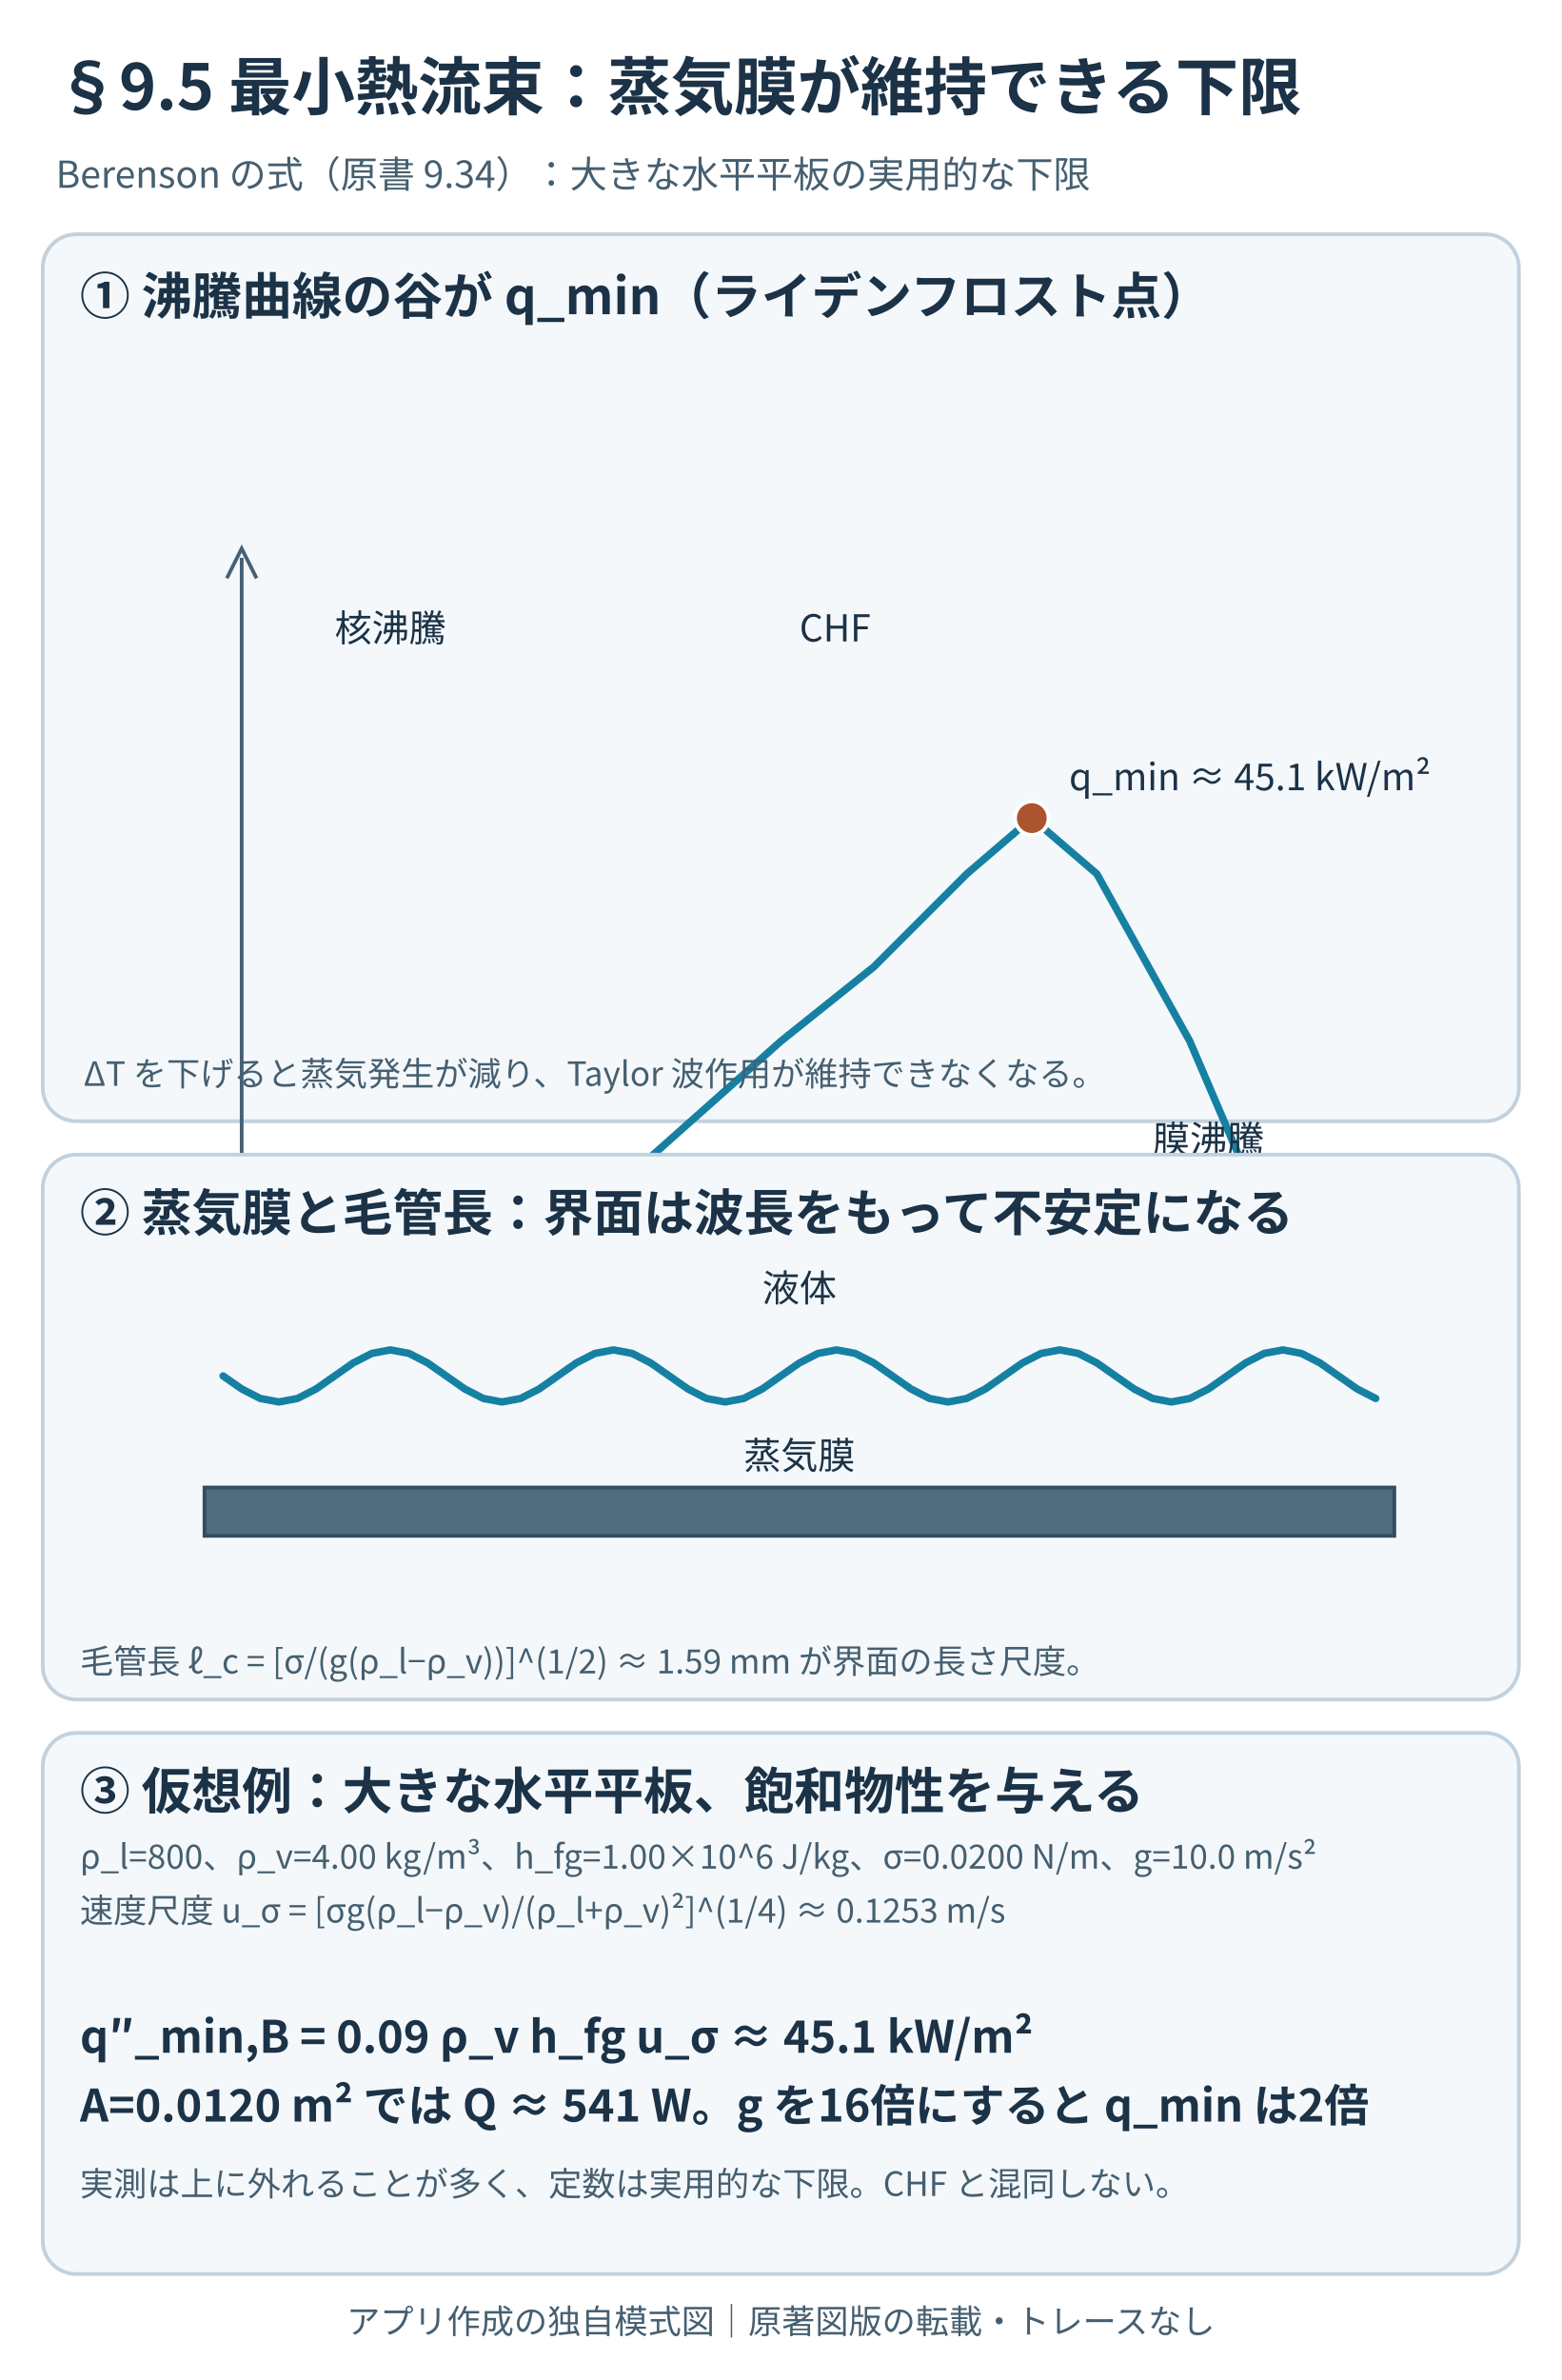
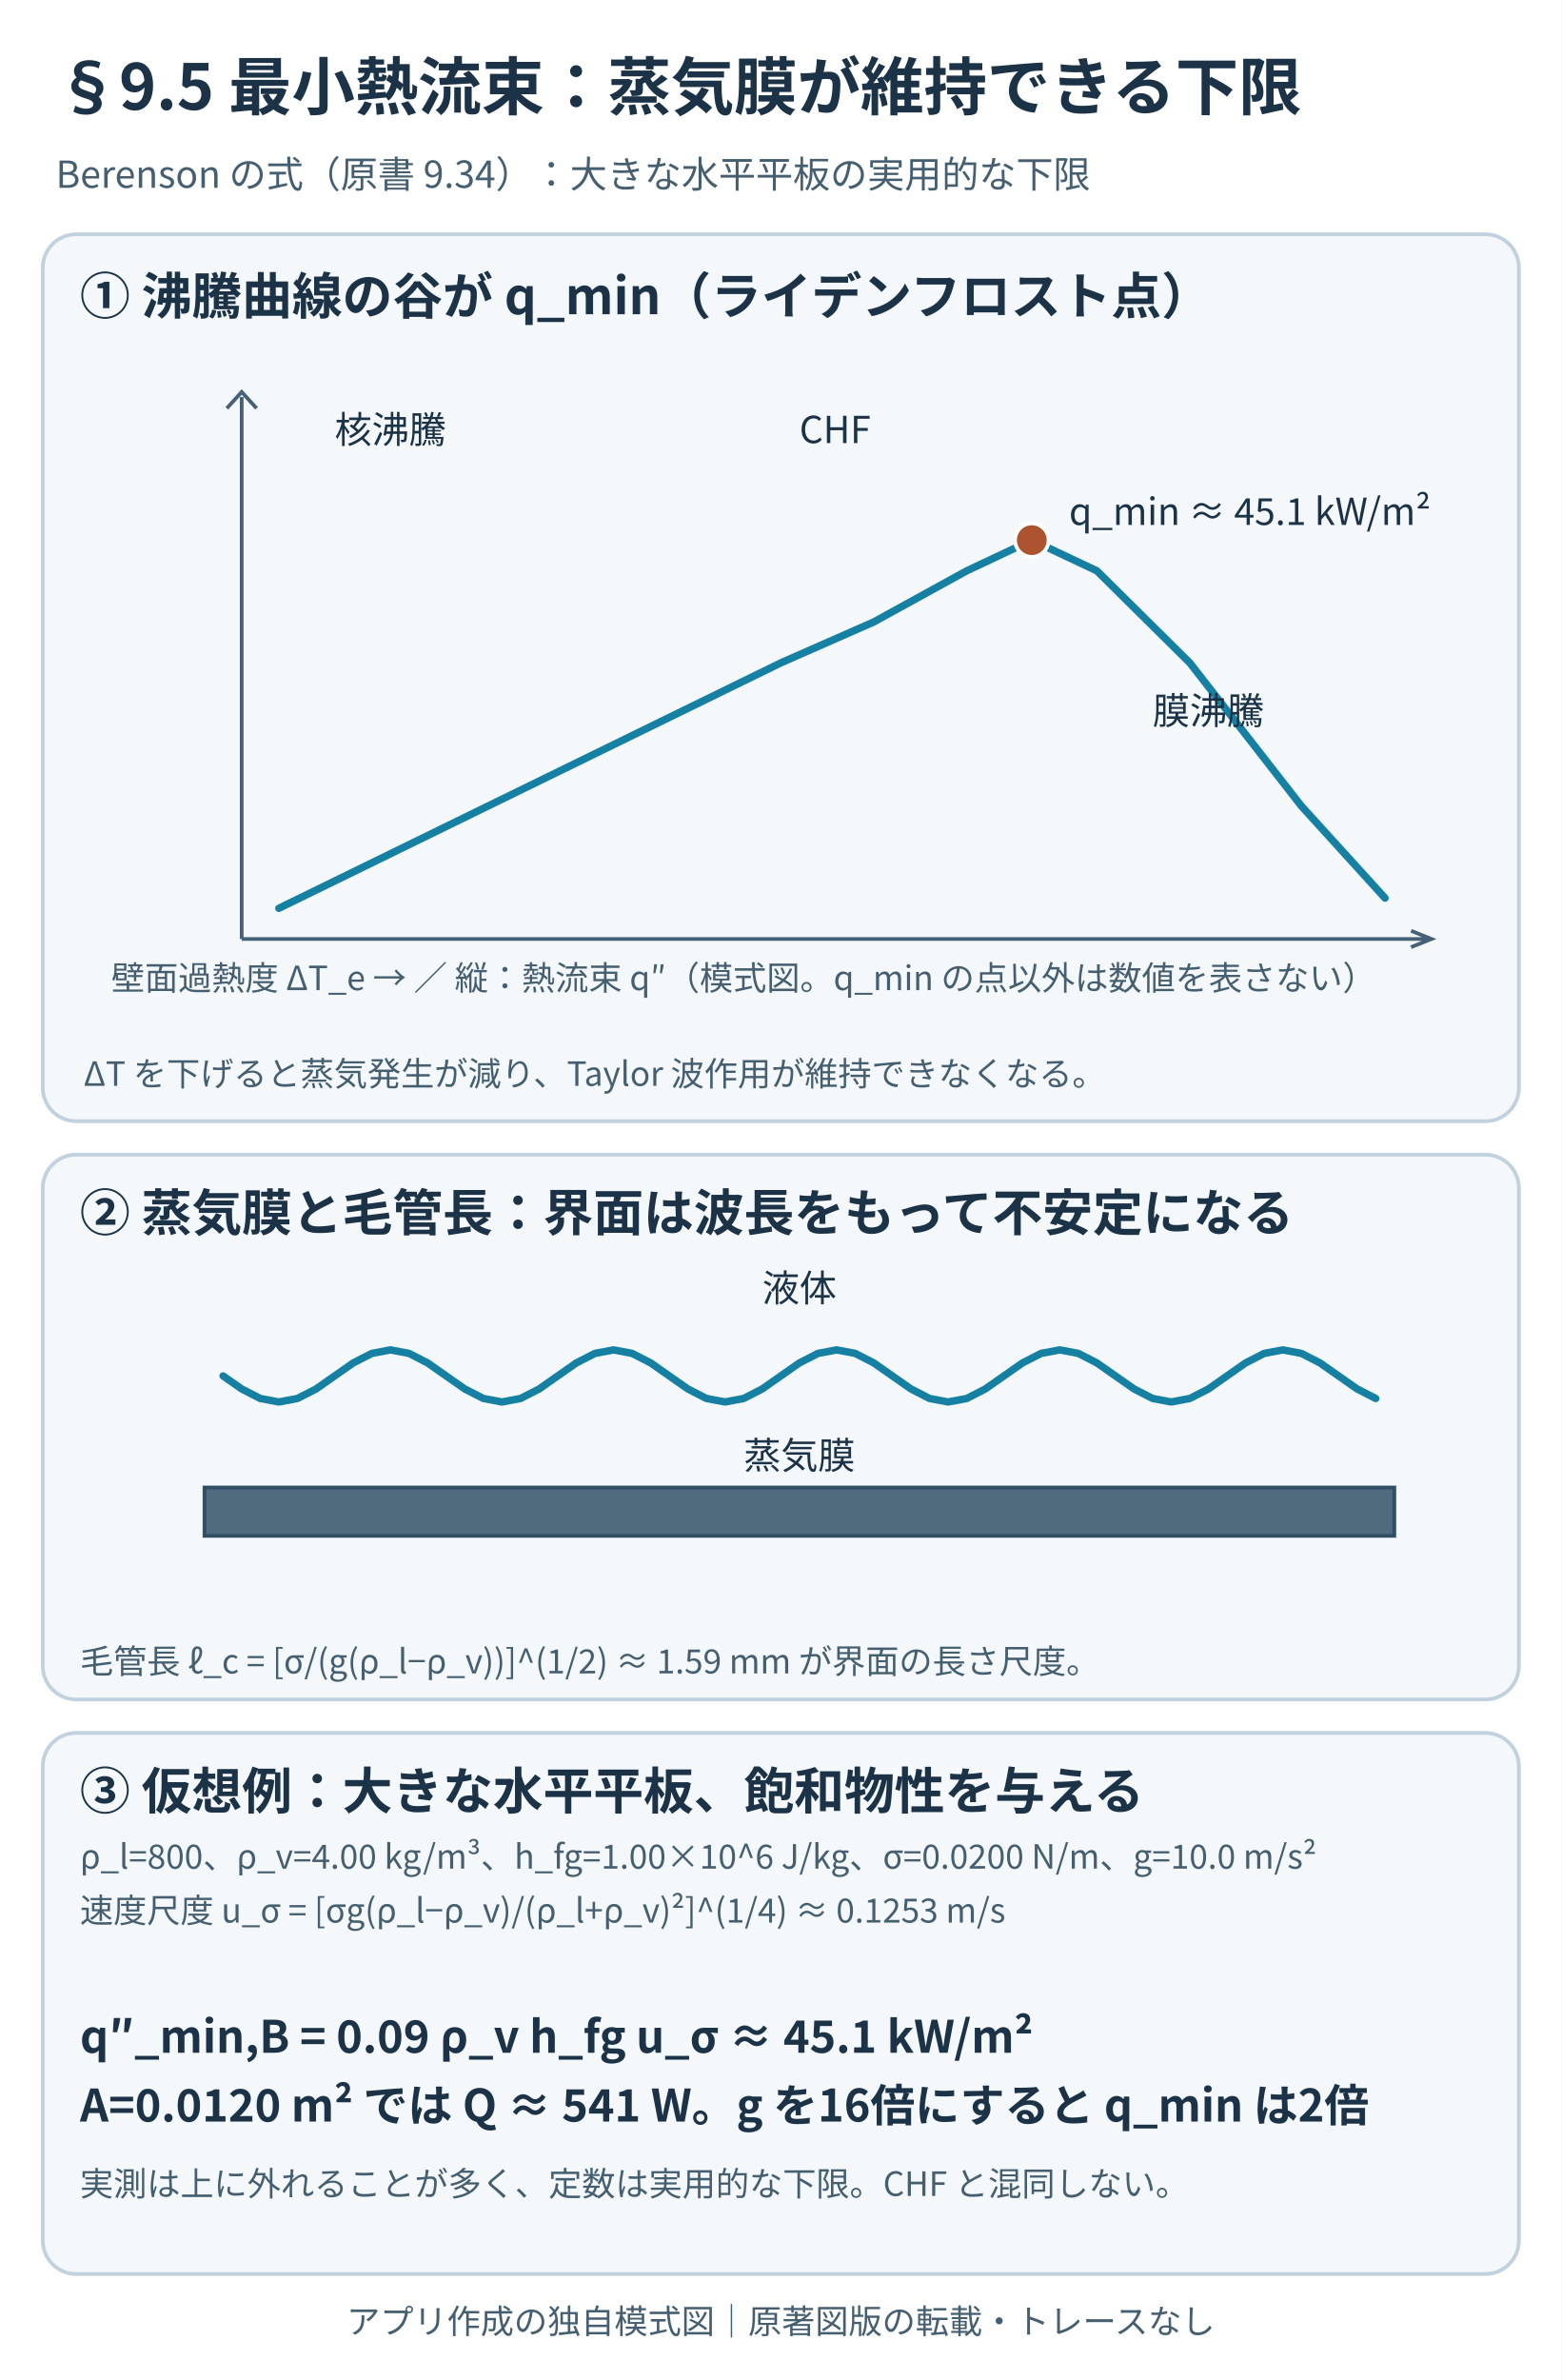
<svg xmlns="http://www.w3.org/2000/svg" width="840" height="1280" viewBox="0 0 840 1280" role="img" aria-labelledby="min-title min-desc" style="max-width:100%" data-origin="original-app-diagram" data-lesson="9.5" data-rho-l="800" data-rho-v="4" data-h-fg="1000000" data-sigma="0.02" data-g="10" data-u-sigma="0.125273076029" data-q-min="45098.3073703" data-area="0.012" data-q-rate="541.179688444" data-q-min-16g="90196.6147407" data-capillary-length="0.00158510656237" data-model="berenson-large-flat-plate">
  <style>
text{font-family:'Noto Sans CJK JP','Hiragino Kaku Gothic ProN',sans-serif;font-size:22px}
.bg{fill:#fff}.panel{fill:#f4f8fb;stroke:#c2d1de;stroke-width:2}.ink{fill:#1b3247}.muted{fill:#455f70}
.axis{fill:none;stroke:#466176;stroke-width:2}.guide{fill:none;stroke:#b7cbd9;stroke-width:1.3;stroke-dasharray:6 5}
.graph{fill:none;stroke:#1680a3;stroke-width:4;stroke-linecap:round;stroke-linejoin:round}
.title{font-size:34px;font-weight:750}.section{font-size:27px;font-weight:700}.small{font-size:20px}.micro{font-size:18px}.eq{font-size:24px;font-weight:650}
.point{fill:#ac542f;stroke:#fff;stroke-width:2}.heater{fill:#516b7e;stroke:#304e64;stroke-width:2}
@media(prefers-color-scheme:dark){.bg{fill:#111b27}.panel{fill:#1e2e3e;stroke:#69869a}.ink{fill:#edf5fc}.muted{fill:#c7d9e6}.axis{stroke:#c0dbea}.guide{stroke:#627c8e}.graph{stroke:#8bdcf4}.point{fill:#ffb38c}.heater{fill:#526c80;stroke:#a1c1d5}}
</style>
  <rect class="bg" width="840" height="1280" />
  <text class="title ink" x="30" y="59">§9.5 最小熱流束：蒸気膜が維持できる下限</text>
  <text class="small muted" x="30" y="101">Berenson の式（原書 9.34）：大きな水平平板の実用的な下限</text>
  <rect class="panel" x="23" y="126" width="794" height="477" rx="18" />
  <text class="section ink" x="43" y="169">① 沸騰曲線の谷が q_min（ライデンフロスト点）</text>
-   <path class="axis" d="M130 830 V300 M130 830 H770 M759 822 L770 830 L759 838 M122 311 L130 295 L138 311" />
-   <path id="boiling-curve" class="graph" d="M 150.000 800.000 L 240.000 720.000 L 330.000 640.000 L 420.000 560.000 L 470.000 520.000 L 520.000 470.000 L 555.000 440.000 L 590.000 470.000 L 640.000 560.000 L 700.000 700.000 L 745.000 790.000" />
-   <circle id="qmin-point" class="point" cx="555" cy="440" r="9" />
-   <text class="small ink" x="575" y="425">q_min ≈ 45.1 kW/m²</text>
-   <text class="small ink" x="180" y="345">核沸騰</text>
-   <text class="small ink" x="430" y="345">CHF</text>
-   <text class="small ink" x="620" y="620">膜沸騰</text>
-   <text class="micro muted" x="400" y="880" text-anchor="middle">壁面過熱度 ΔT_e → ／ 縦：熱流束 q″（模式図。q_min の点以外は数値を表さない）</text>
+   <path class="axis" d="M130 505 V213.5 M130 505 H770 M759 500.6 L770 505 L759 509.4 M122 219.6 L130 210.8 L138 219.6" />
+   <path id="boiling-curve" class="graph" d="M 150.000 488.500 L 240.000 444.500 L 330.000 400.500 L 420.000 356.500 L 470.000 334.500 L 520.000 307.000 L 555.000 290.500 L 590.000 307.000 L 640.000 356.500 L 700.000 433.500 L 745.000 483.000" />
+   <circle id="qmin-point" class="point" cx="555" cy="290.5" r="9" />
+   <text class="small ink" x="575" y="282.3">q_min ≈ 45.1 kW/m²</text>
+   <text class="small ink" x="180" y="238.3">核沸騰</text>
+   <text class="small ink" x="430" y="238.3">CHF</text>
+   <text class="small ink" x="620" y="389.5">膜沸騰</text>
+   <text class="micro muted" x="400" y="532.5" text-anchor="middle">壁面過熱度 ΔT_e → ／ 縦：熱流束 q″（模式図。q_min の点以外は数値を表さない）</text>
  <text class="micro muted" x="45" y="584">ΔT を下げると蒸気発生が減り、Taylor 波作用が維持できなくなる。</text>
  <rect class="panel" x="23" y="621" width="794" height="293" rx="18" />
  <text class="section ink" x="43" y="662">② 蒸気膜と毛管長：界面は波長をもって不安定になる</text>
  <path id="vapor-interface" class="graph" d="M 120.000 740.000 L 130.000 747.000 L 140.000 752.124 L 150.000 754.000 L 160.000 752.124 L 170.000 747.000 L 180.000 740.000 L 190.000 733.000 L 200.000 727.876 L 210.000 726.000 L 220.000 727.876 L 230.000 733.000 L 240.000 740.000 L 250.000 747.000 L 260.000 752.124 L 270.000 754.000 L 280.000 752.124 L 290.000 747.000 L 300.000 740.000 L 310.000 733.000 L 320.000 727.876 L 330.000 726.000 L 340.000 727.876 L 350.000 733.000 L 360.000 740.000 L 370.000 747.000 L 380.000 752.124 L 390.000 754.000 L 400.000 752.124 L 410.000 747.000 L 420.000 740.000 L 430.000 733.000 L 440.000 727.876 L 450.000 726.000 L 460.000 727.876 L 470.000 733.000 L 480.000 740.000 L 490.000 747.000 L 500.000 752.124 L 510.000 754.000 L 520.000 752.124 L 530.000 747.000 L 540.000 740.000 L 550.000 733.000 L 560.000 727.876 L 570.000 726.000 L 580.000 727.876 L 590.000 733.000 L 600.000 740.000 L 610.000 747.000 L 620.000 752.124 L 630.000 754.000 L 640.000 752.124 L 650.000 747.000 L 660.000 740.000 L 670.000 733.000 L 680.000 727.876 L 690.000 726.000 L 700.000 727.876 L 710.000 733.000 L 720.000 740.000 L 730.000 747.000 L 740.000 752.124" />
  <rect class="heater" x="110" y="800" width="640" height="26" />
  <text class="small ink" x="430" y="700" text-anchor="middle">液体</text>
  <text class="small ink" x="430" y="790" text-anchor="middle">蒸気膜</text>
  <text class="micro muted" x="43" y="900">毛管長 ℓ_c = [σ/(g(ρ_l−ρ_v))]^(1/2) ≈ 1.59 mm が界面の長さ尺度。</text>
  <rect class="panel" x="23" y="932" width="794" height="291" rx="18" />
  <text class="section ink" x="43" y="973">③ 仮想例：大きな水平平板、飽和物性を与える</text>
  <text class="micro muted" x="43" y="1005">ρ_l=800、ρ_v=4.00 kg/m³、h_fg=1.00×10^6 J/kg、σ=0.0200 N/m、g=10.0 m/s²</text>
  <text class="micro muted" x="43" y="1034">速度尺度 u_σ = [σg(ρ_l−ρ_v)/(ρ_l+ρ_v)²]^(1/4) ≈ 0.1253 m/s</text>
  <text class="eq ink" x="43" y="1104">q″_min,B = 0.09 ρ_v h_fg u_σ ≈ 45.1 kW/m²</text>
  <text class="eq ink" x="43" y="1141">A=0.0120 m² では Q ≈ 541 W。g を16倍にすると q_min は2倍</text>
  <text class="micro muted" x="43" y="1181">実測は上に外れることが多く、定数は実用的な下限。CHF と混同しない。</text>
  <text class="micro muted" x="420" y="1255" text-anchor="middle">アプリ作成の独自模式図｜原著図版の転載・トレースなし</text>
</svg>
